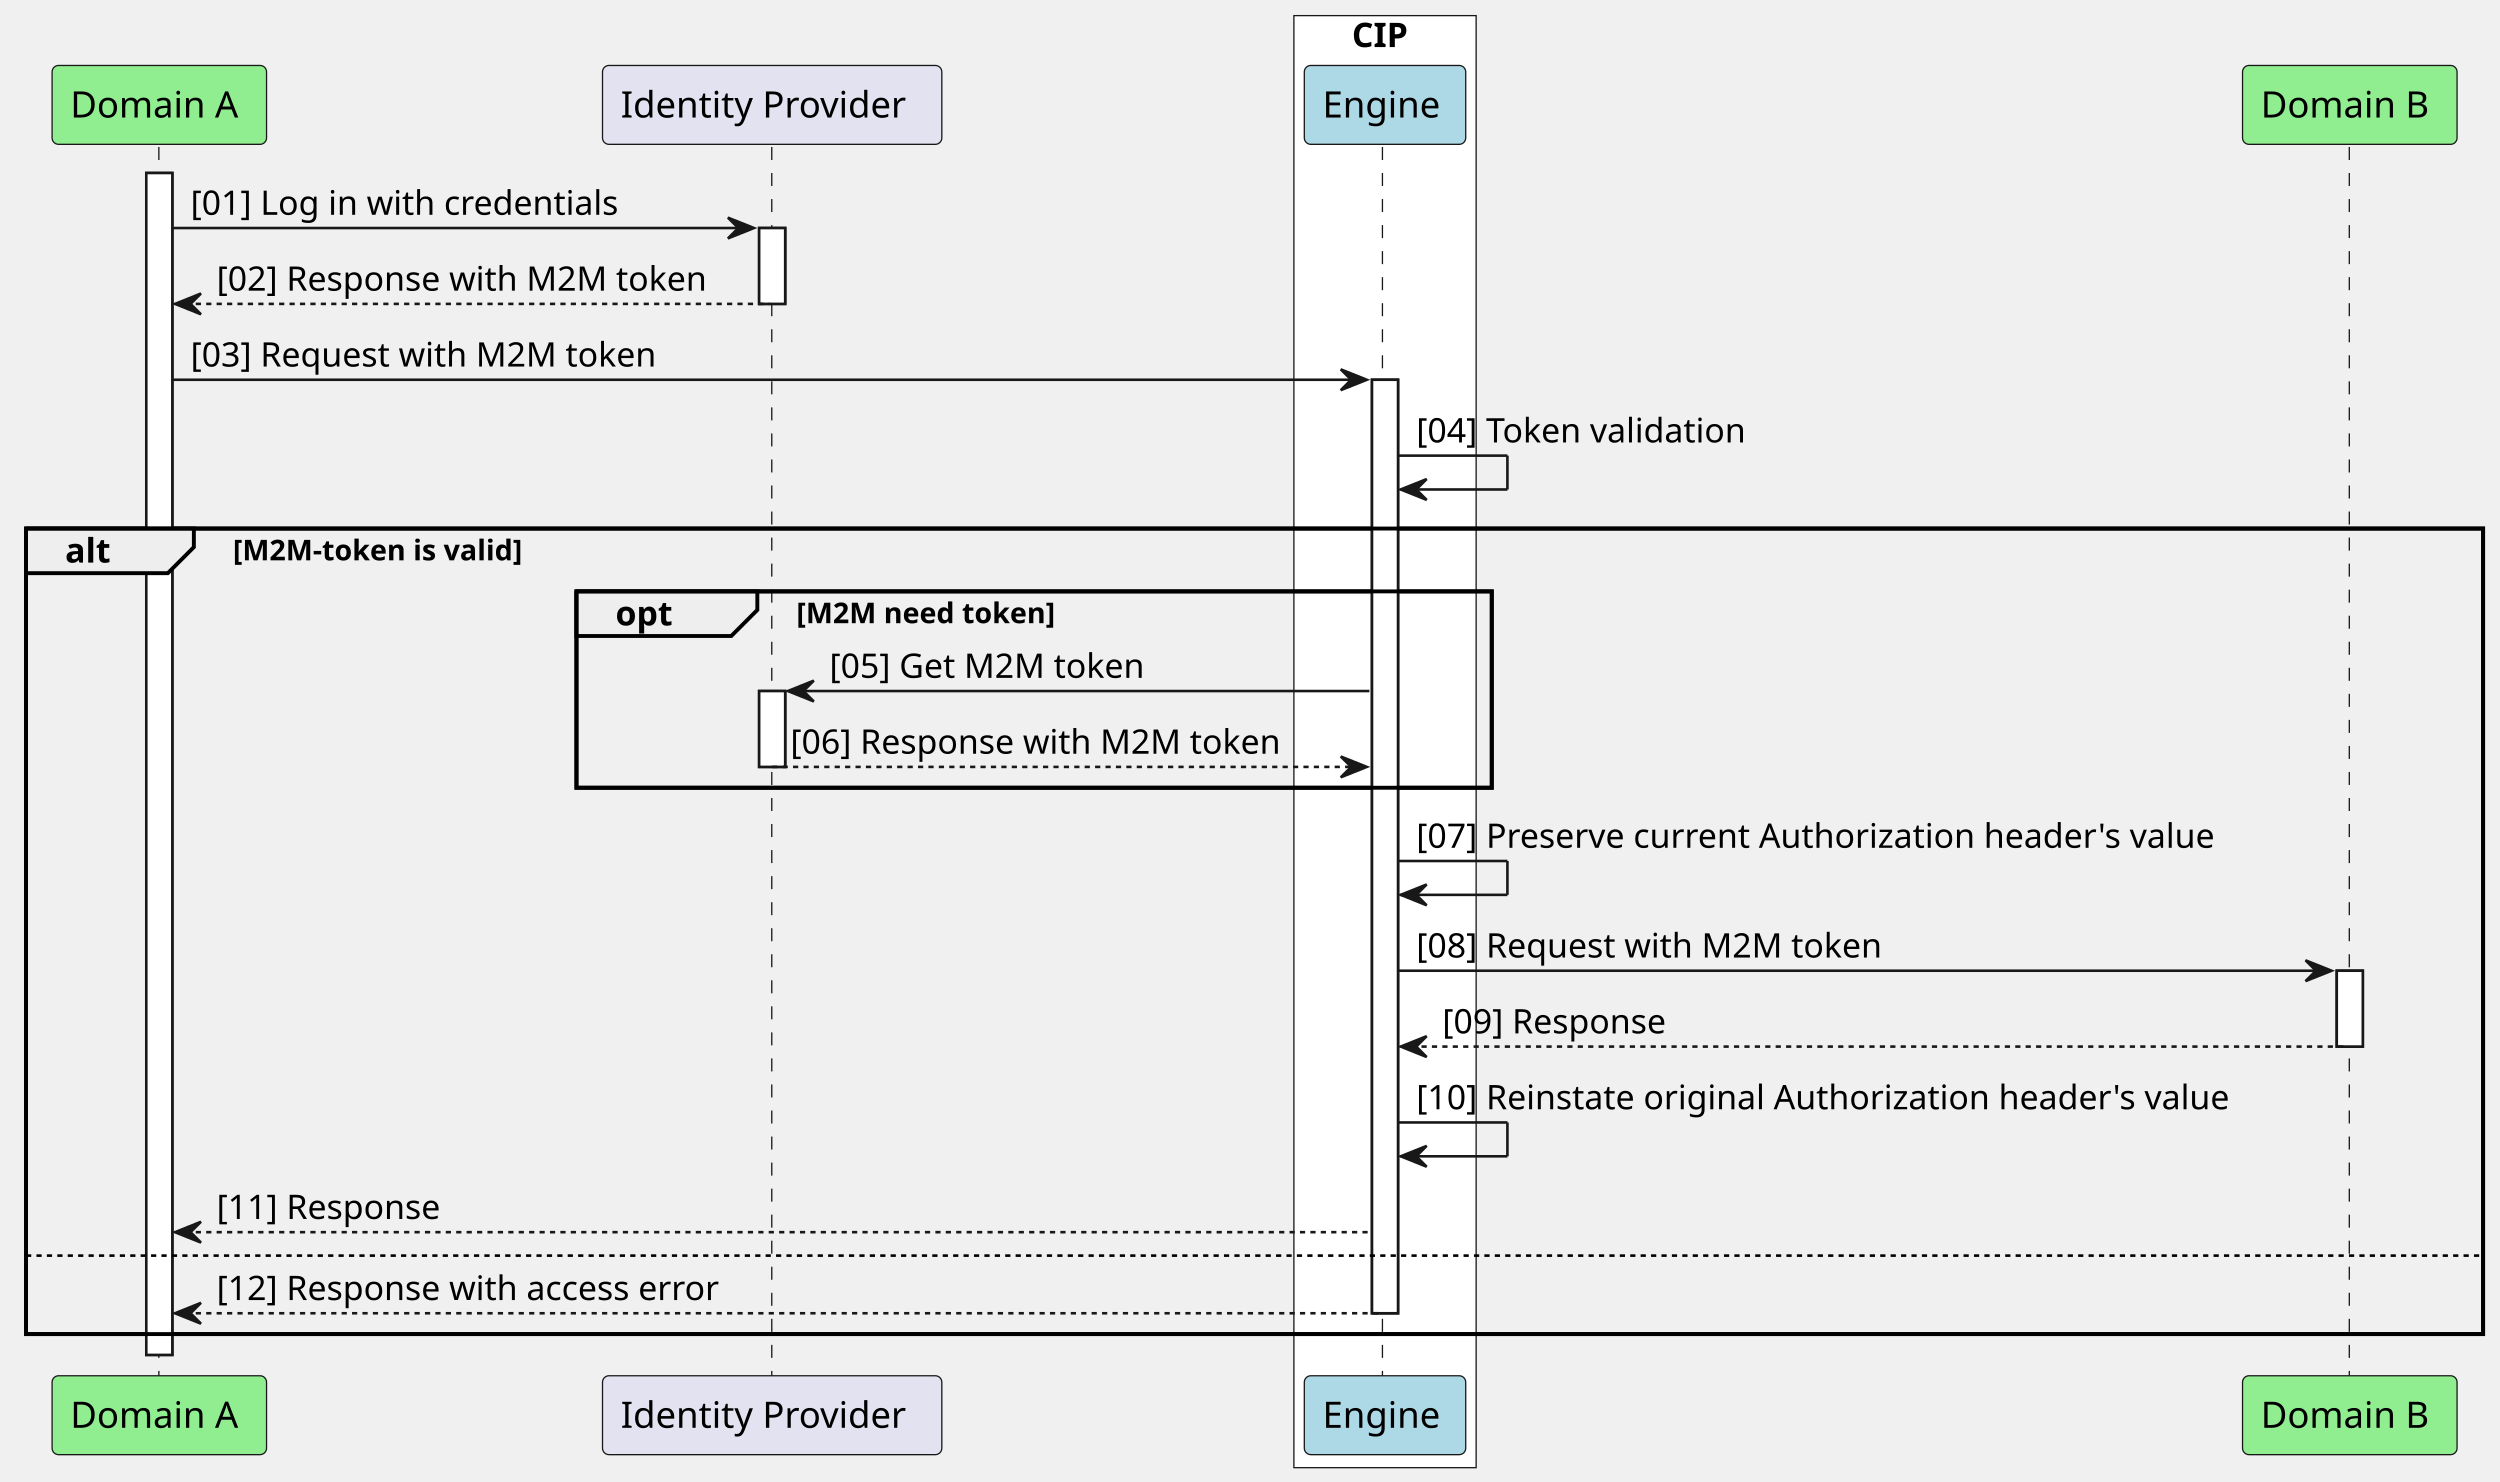
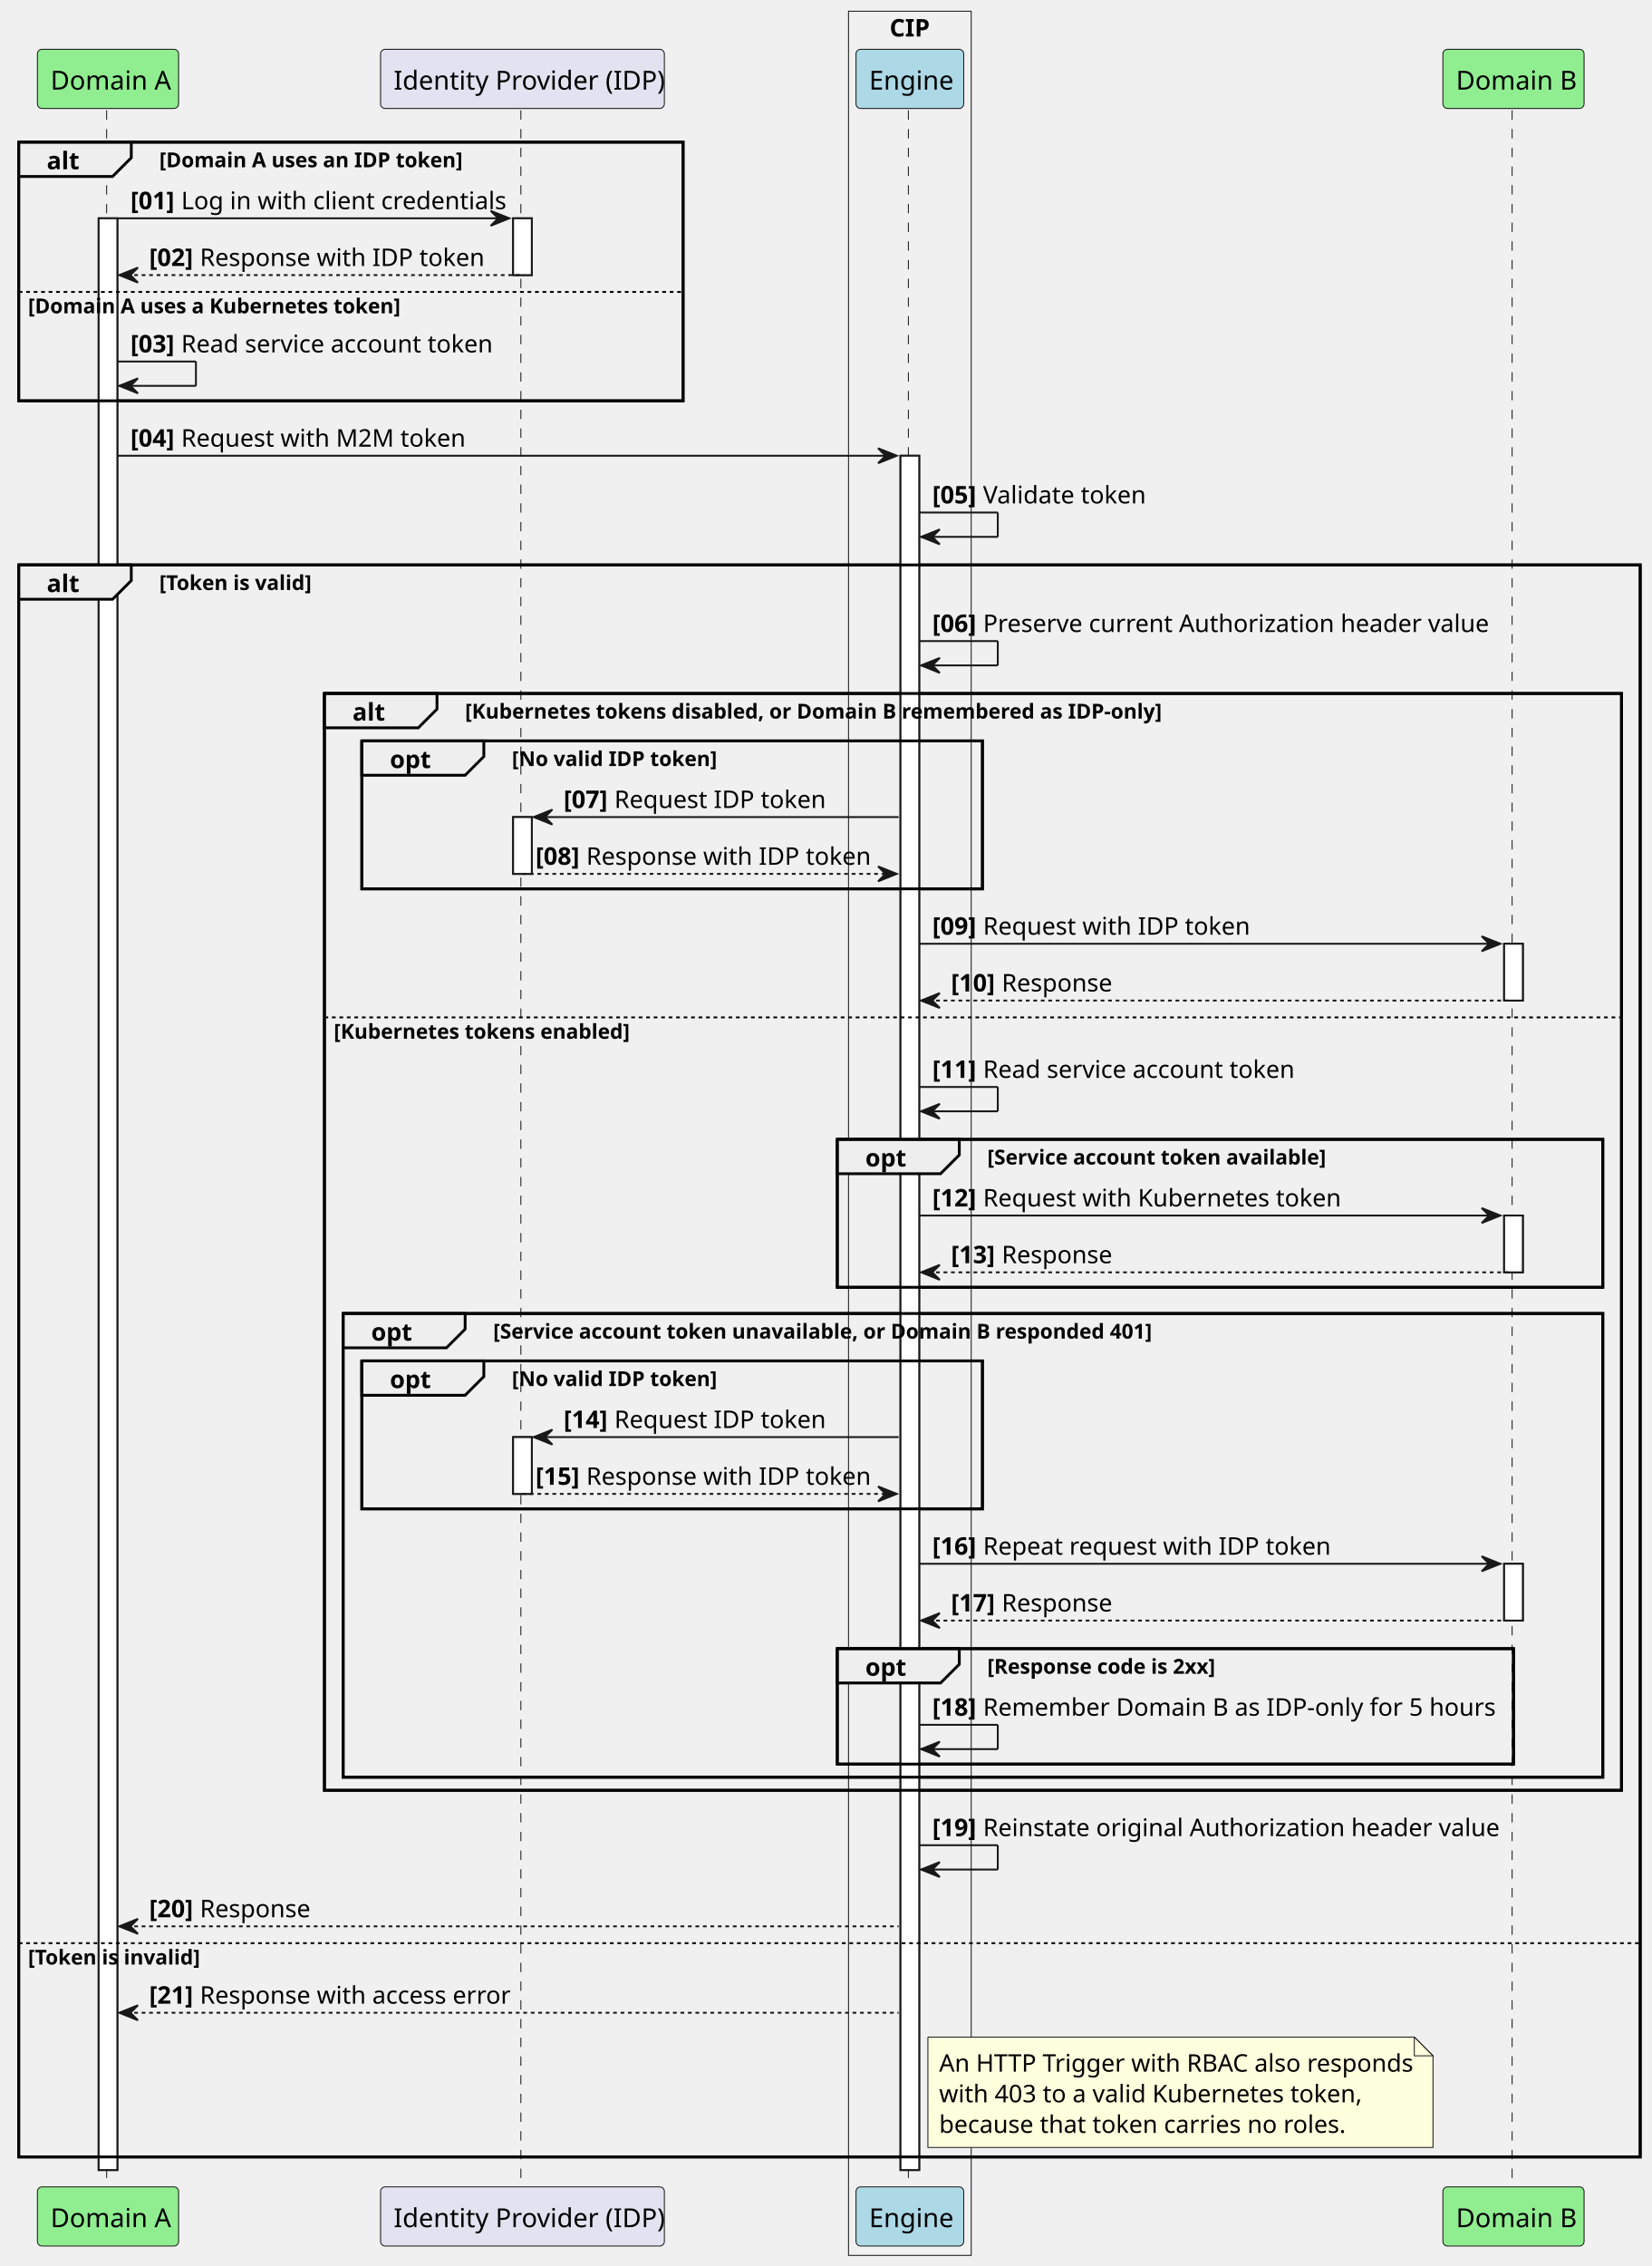
- <svg xmlns="http://www.w3.org/2000/svg" contentStyleType="text/css" data-diagram-type="SEQUENCE" height="569px" preserveAspectRatio="none" style="width:960px;height:569px;background:#FFFFFF;" version="1.1" viewBox="0 0 960 569" width="960px" zoomAndPan="magnify">
+ <svg xmlns="http://www.w3.org/2000/svg" contentStyleType="text/css" data-diagram-type="SEQUENCE" height="1211px" preserveAspectRatio="none" style="width:883px;height:1211px;background:#FFFFFF;" version="1.1" viewBox="0 0 883 1211" width="883px" zoomAndPan="magnify">
  <defs />
  <g>
-     <rect fill="#FFFFFF" height="557.586" style="stroke:#181818;stroke-width:0.5;" width="69.981" x="496.856" y="6" />
-     <text fill="#000000" font-family="sans-serif" font-size="13" font-weight="bold" lengthAdjust="spacing" textLength="25.416" x="519.138" y="18.067">CIP</text>
-     <g>
-       <rect fill="#FFFFFF" height="453.859" style="stroke:#181818;stroke-width:1;" width="10" x="56.176" y="66.43" />
-     </g>
-     <g>
-       <rect fill="#FFFFFF" height="29.133" style="stroke:#181818;stroke-width:1;" width="10" x="291.511" y="87.562" />
-     </g>
-     <g>
-       <rect fill="#FFFFFF" height="29.133" style="stroke:#181818;stroke-width:1;" width="10" x="291.511" y="265.359" />
-     </g>
-     <g>
-       <rect fill="#FFFFFF" height="358.461" style="stroke:#181818;stroke-width:1;" width="10" x="526.846" y="145.828" />
-     </g>
-     <g>
-       <rect fill="#FFFFFF" height="29.133" style="stroke:#181818;stroke-width:1;" width="10" x="897.323" y="372.758" />
-     </g>
-     <rect fill="none" height="309.328" style="stroke:#000000;stroke-width:1.5;" width="943.513" x="10" y="202.961" />
-     <rect fill="none" height="75.398" style="stroke:#000000;stroke-width:1.5;" width="351.476" x="221.361" y="227.094" />
-     <g class="participant-lifeline" data-entity-uid="part1" data-qualified-name="domain_a" id="part1-lifeline">
-       <g>
-         <rect fill="#000000" fill-opacity="0" height="472.859" width="8" x="57.176" y="56.43" />
-         <line style="stroke:#181818;stroke-width:0.5;stroke-dasharray:5,5;" x1="61" x2="61" y1="56.43" y2="529.289" />
-       </g>
-     </g>
-     <g class="participant-lifeline" data-entity-uid="part2" data-qualified-name="IDP" id="part2-lifeline">
-       <g>
-         <rect fill="#000000" fill-opacity="0" height="472.859" width="8" x="292.511" y="56.43" />
-         <line style="stroke:#181818;stroke-width:0.5;stroke-dasharray:5,5;" x1="296.361" x2="296.361" y1="56.43" y2="529.289" />
-       </g>
-     </g>
-     <g class="participant-lifeline" data-entity-uid="part3" data-qualified-name="CIP" id="part3-lifeline">
-       <g>
-         <rect fill="#000000" fill-opacity="0" height="472.859" width="8" x="527.846" y="56.43" />
-         <line style="stroke:#181818;stroke-width:0.5;stroke-dasharray:5,5;" x1="530.856" x2="530.856" y1="56.43" y2="529.289" />
-       </g>
-     </g>
-     <g class="participant-lifeline" data-entity-uid="part4" data-qualified-name="domain_b" id="part4-lifeline">
-       <g>
-         <rect fill="#000000" fill-opacity="0" height="472.859" width="8" x="898.323" y="56.43" />
-         <line style="stroke:#181818;stroke-width:0.5;stroke-dasharray:5,5;" x1="902.133" x2="902.133" y1="56.43" y2="529.289" />
-       </g>
-     </g>
-     <g class="participant participant-head" data-entity-uid="part1" data-qualified-name="domain_a" id="part1-head">
-       <rect fill="#90EE90" height="30.297" rx="2.5" ry="2.5" style="stroke:#181818;stroke-width:0.5;" width="82.353" x="20" y="25.133" />
-       <text fill="#000000" font-family="sans-serif" font-size="14" lengthAdjust="spacing" textLength="68.353" x="27" y="45.128">Domain A</text>
-     </g>
-     <g class="participant participant-tail" data-entity-uid="part1" data-qualified-name="domain_a" id="part1-tail">
-       <rect fill="#90EE90" height="30.297" rx="2.5" ry="2.5" style="stroke:#181818;stroke-width:0.5;" width="82.353" x="20" y="528.289" />
-       <text fill="#000000" font-family="sans-serif" font-size="14" lengthAdjust="spacing" textLength="68.353" x="27" y="548.284">Domain A</text>
-     </g>
-     <g class="participant participant-head" data-entity-uid="part2" data-qualified-name="IDP" id="part2-head">
-       <rect fill="#E2E2F0" height="30.297" rx="2.5" ry="2.5" style="stroke:#181818;stroke-width:0.5;" width="130.3" x="231.361" y="25.133" />
-       <text fill="#000000" font-family="sans-serif" font-size="14" lengthAdjust="spacing" textLength="116.3" x="238.361" y="45.128">Identity Provider</text>
-     </g>
-     <g class="participant participant-tail" data-entity-uid="part2" data-qualified-name="IDP" id="part2-tail">
-       <rect fill="#E2E2F0" height="30.297" rx="2.5" ry="2.5" style="stroke:#181818;stroke-width:0.5;" width="130.3" x="231.361" y="528.289" />
-       <text fill="#000000" font-family="sans-serif" font-size="14" lengthAdjust="spacing" textLength="116.3" x="238.361" y="548.284">Identity Provider</text>
-     </g>
-     <g class="participant participant-head" data-entity-uid="part3" data-qualified-name="CIP" id="part3-head">
-       <rect fill="#ADD8E6" height="30.297" rx="2.5" ry="2.5" style="stroke:#181818;stroke-width:0.5;" width="61.981" x="500.856" y="25.133" />
-       <text fill="#000000" font-family="sans-serif" font-size="14" lengthAdjust="spacing" textLength="47.981" x="507.856" y="45.128">Engine</text>
-     </g>
-     <g class="participant participant-tail" data-entity-uid="part3" data-qualified-name="CIP" id="part3-tail">
-       <rect fill="#ADD8E6" height="30.297" rx="2.5" ry="2.5" style="stroke:#181818;stroke-width:0.5;" width="61.981" x="500.856" y="528.289" />
-       <text fill="#000000" font-family="sans-serif" font-size="14" lengthAdjust="spacing" textLength="47.981" x="507.856" y="548.284">Engine</text>
-     </g>
-     <g class="participant participant-head" data-entity-uid="part4" data-qualified-name="domain_b" id="part4-head">
-       <rect fill="#90EE90" height="30.297" rx="2.5" ry="2.5" style="stroke:#181818;stroke-width:0.5;" width="82.38" x="861.133" y="25.133" />
-       <text fill="#000000" font-family="sans-serif" font-size="14" lengthAdjust="spacing" textLength="68.38" x="868.133" y="45.128">Domain B</text>
-     </g>
-     <g class="participant participant-tail" data-entity-uid="part4" data-qualified-name="domain_b" id="part4-tail">
-       <rect fill="#90EE90" height="30.297" rx="2.5" ry="2.5" style="stroke:#181818;stroke-width:0.5;" width="82.38" x="861.133" y="528.289" />
-       <text fill="#000000" font-family="sans-serif" font-size="14" lengthAdjust="spacing" textLength="68.38" x="868.133" y="548.284">Domain B</text>
-     </g>
-     <g>
-       <rect fill="#FFFFFF" height="453.859" style="stroke:#181818;stroke-width:1;" width="10" x="56.176" y="66.43" />
-     </g>
-     <g>
-       <rect fill="#FFFFFF" height="29.133" style="stroke:#181818;stroke-width:1;" width="10" x="291.511" y="87.562" />
-     </g>
-     <g>
-       <rect fill="#FFFFFF" height="29.133" style="stroke:#181818;stroke-width:1;" width="10" x="291.511" y="265.359" />
-     </g>
-     <g>
-       <rect fill="#FFFFFF" height="358.461" style="stroke:#181818;stroke-width:1;" width="10" x="526.846" y="145.828" />
-     </g>
-     <g>
-       <rect fill="#FFFFFF" height="29.133" style="stroke:#181818;stroke-width:1;" width="10" x="897.323" y="372.758" />
-     </g>
-     <g class="message" data-entity-1="part1" data-entity-2="part2" id="msg1">
-       <polygon fill="#181818" points="279.511,83.562,289.511,87.562,279.511,91.562,283.511,87.562" style="stroke:#181818;stroke-width:1;" />
-       <line style="stroke:#181818;stroke-width:1;" x1="66.176" x2="285.511" y1="87.562" y2="87.562" />
-       <text fill="#000000" font-family="sans-serif" font-size="13" lengthAdjust="spacing" textLength="178.134" x="73.176" y="82.497">[01] Log in with credentials</text>
-     </g>
-     <g class="message" data-entity-1="part2" data-entity-2="part1" id="msg2">
-       <polygon fill="#181818" points="77.176,112.695,67.176,116.695,77.176,120.695,73.176,116.695" style="stroke:#181818;stroke-width:1;" />
-       <line style="stroke:#181818;stroke-width:1;stroke-dasharray:2,2;" x1="71.176" x2="295.511" y1="116.695" y2="116.695" />
-       <text fill="#000000" font-family="sans-serif" font-size="13" lengthAdjust="spacing" textLength="201.335" x="83.176" y="111.629">[02] Response with M2M token</text>
-     </g>
-     <g class="message" data-entity-1="part1" data-entity-2="part3" id="msg3">
-       <polygon fill="#181818" points="514.846,141.828,524.846,145.828,514.846,149.828,518.846,145.828" style="stroke:#181818;stroke-width:1;" />
-       <line style="stroke:#181818;stroke-width:1;" x1="66.176" x2="520.846" y1="145.828" y2="145.828" />
-       <text fill="#000000" font-family="sans-serif" font-size="13" lengthAdjust="spacing" textLength="191.706" x="73.176" y="140.762">[03] Request with M2M token</text>
-     </g>
-     <g class="message" data-entity-1="part3" data-entity-2="part3" id="msg4">
-       <line style="stroke:#181818;stroke-width:1;" x1="536.846" x2="578.846" y1="174.961" y2="174.961" />
-       <line style="stroke:#181818;stroke-width:1;" x1="578.846" x2="578.846" y1="174.961" y2="187.961" />
-       <line style="stroke:#181818;stroke-width:1;" x1="537.846" x2="578.846" y1="187.961" y2="187.961" />
-       <polygon fill="#181818" points="547.846,183.961,537.846,187.961,547.846,191.961,543.846,187.961" style="stroke:#181818;stroke-width:1;" />
-       <text fill="#000000" font-family="sans-serif" font-size="13" lengthAdjust="spacing" textLength="138.614" x="543.846" y="169.895">[04] Token validation</text>
-     </g>
-     <path d="M10,202.961 L74.443,202.961 L74.443,210.094 L64.443,220.094 L10,220.094 L10,202.961" fill="#EEEEEE" style="stroke:#000000;stroke-width:1.5;" />
-     <rect fill="none" height="309.328" style="stroke:#000000;stroke-width:1.5;" width="943.513" x="10" y="202.961" />
-     <text fill="#000000" font-family="sans-serif" font-size="13" font-weight="bold" lengthAdjust="spacing" textLength="19.443" x="25" y="216.028">alt</text>
-     <text fill="#000000" font-family="sans-serif" font-size="11" font-weight="bold" lengthAdjust="spacing" textLength="127.574" x="89.443" y="215.171">[M2M-token is valid]</text>
-     <path d="M221.361,227.094 L290.812,227.094 L290.812,234.227 L280.812,244.227 L221.361,244.227 L221.361,227.094" fill="#EEEEEE" style="stroke:#000000;stroke-width:1.5;" />
-     <rect fill="none" height="75.398" style="stroke:#000000;stroke-width:1.5;" width="351.476" x="221.361" y="227.094" />
-     <text fill="#000000" font-family="sans-serif" font-size="13" font-weight="bold" lengthAdjust="spacing" textLength="24.451" x="236.361" y="240.161">opt</text>
-     <text fill="#000000" font-family="sans-serif" font-size="11" font-weight="bold" lengthAdjust="spacing" textLength="113.309" x="305.812" y="239.304">[M2M need token]</text>
-     <g class="message" data-entity-1="part3" data-entity-2="part2" id="msg5">
-       <polygon fill="#181818" points="312.511,261.359,302.511,265.359,312.511,269.359,308.511,265.359" style="stroke:#181818;stroke-width:1;" />
-       <line style="stroke:#181818;stroke-width:1;" x1="306.511" x2="525.846" y1="265.359" y2="265.359" />
-       <text fill="#000000" font-family="sans-serif" font-size="13" lengthAdjust="spacing" textLength="129.772" x="318.511" y="260.293">[05] Get M2M token</text>
-     </g>
-     <g class="message" data-entity-1="part2" data-entity-2="part3" id="msg6">
-       <polygon fill="#181818" points="514.846,290.492,524.846,294.492,514.846,298.492,518.846,294.492" style="stroke:#181818;stroke-width:1;" />
-       <line style="stroke:#181818;stroke-width:1;stroke-dasharray:2,2;" x1="296.511" x2="520.846" y1="294.492" y2="294.492" />
-       <text fill="#000000" font-family="sans-serif" font-size="13" lengthAdjust="spacing" textLength="201.335" x="303.511" y="289.426">[06] Response with M2M token</text>
-     </g>
-     <g class="message" data-entity-1="part3" data-entity-2="part3" id="msg7">
-       <line style="stroke:#181818;stroke-width:1;" x1="536.846" x2="578.846" y1="330.625" y2="330.625" />
-       <line style="stroke:#181818;stroke-width:1;" x1="578.846" x2="578.846" y1="330.625" y2="343.625" />
-       <line style="stroke:#181818;stroke-width:1;" x1="537.846" x2="578.846" y1="343.625" y2="343.625" />
-       <polygon fill="#181818" points="547.846,339.625,537.846,343.625,547.846,347.625,543.846,343.625" style="stroke:#181818;stroke-width:1;" />
-       <text fill="#000000" font-family="sans-serif" font-size="13" lengthAdjust="spacing" textLength="330.472" x="543.846" y="325.559">[07] Preserve current Authorization header's value</text>
-     </g>
-     <g class="message" data-entity-1="part3" data-entity-2="part4" id="msg8">
-       <polygon fill="#181818" points="885.323,368.758,895.323,372.758,885.323,376.758,889.323,372.758" style="stroke:#181818;stroke-width:1;" />
-       <line style="stroke:#181818;stroke-width:1;" x1="536.846" x2="891.323" y1="372.758" y2="372.758" />
-       <text fill="#000000" font-family="sans-serif" font-size="13" lengthAdjust="spacing" textLength="191.706" x="543.846" y="367.692">[08] Request with M2M token</text>
-     </g>
-     <g class="message" data-entity-1="part4" data-entity-2="part3" id="msg9">
-       <polygon fill="#181818" points="547.846,397.891,537.846,401.891,547.846,405.891,543.846,401.891" style="stroke:#181818;stroke-width:1;" />
-       <line style="stroke:#181818;stroke-width:1;stroke-dasharray:2,2;" x1="541.846" x2="901.323" y1="401.891" y2="401.891" />
-       <text fill="#000000" font-family="sans-serif" font-size="13" lengthAdjust="spacing" textLength="93.837" x="553.846" y="396.825">[09] Response</text>
-     </g>
-     <g class="message" data-entity-1="part3" data-entity-2="part3" id="msg10">
-       <line style="stroke:#181818;stroke-width:1;" x1="536.846" x2="578.846" y1="431.023" y2="431.023" />
-       <line style="stroke:#181818;stroke-width:1;" x1="578.846" x2="578.846" y1="431.023" y2="444.023" />
-       <line style="stroke:#181818;stroke-width:1;" x1="537.846" x2="578.846" y1="444.023" y2="444.023" />
-       <polygon fill="#181818" points="547.846,440.023,537.846,444.023,547.846,448.023,543.846,444.023" style="stroke:#181818;stroke-width:1;" />
-       <text fill="#000000" font-family="sans-serif" font-size="13" lengthAdjust="spacing" textLength="336.477" x="543.846" y="425.957">[10] Reinstate original Authorization header's value</text>
-     </g>
-     <g class="message" data-entity-1="part3" data-entity-2="part1" id="msg11">
-       <polygon fill="#181818" points="77.176,469.156,67.176,473.156,77.176,477.156,73.176,473.156" style="stroke:#181818;stroke-width:1;" />
-       <line style="stroke:#181818;stroke-width:1;stroke-dasharray:2,2;" x1="71.176" x2="525.846" y1="473.156" y2="473.156" />
-       <text fill="#000000" font-family="sans-serif" font-size="13" lengthAdjust="spacing" textLength="93.837" x="83.176" y="468.09">[11] Response</text>
-     </g>
-     <line style="stroke:#000000;stroke-width:1;stroke-dasharray:2,2;" x1="10" x2="953.513" y1="482.156" y2="482.156" />
-     <g class="message" data-entity-1="part3" data-entity-2="part1" id="msg12">
-       <polygon fill="#181818" points="77.176,500.289,67.176,504.289,77.176,508.289,73.176,504.289" style="stroke:#181818;stroke-width:1;" />
-       <line style="stroke:#181818;stroke-width:1;stroke-dasharray:2,2;" x1="71.176" x2="530.846" y1="504.289" y2="504.289" />
-       <text fill="#000000" font-family="sans-serif" font-size="13" lengthAdjust="spacing" textLength="209.606" x="83.176" y="499.223">[12] Response with access error</text>
-     </g>
+     <rect fill="none" height="1199.328" style="stroke:#181818;stroke-width:0.5;" width="65.593" x="453.563" y="6" />
+     <text fill="#000000" font-family="sans-serif" font-size="13" font-weight="bold" lengthAdjust="spacing" textLength="21.671" x="475.524" y="19.495">CIP</text>
+     <g>
+       <rect fill="#FFFFFF" height="1043.055" style="stroke:#181818;stroke-width:1;" width="10" x="52.734" y="116.664" />
+     </g>
+     <g>
+       <rect fill="#FFFFFF" height="30.352" style="stroke:#181818;stroke-width:1;" width="10" x="274.277" y="116.664" />
+     </g>
+     <g>
+       <rect fill="#FFFFFF" height="30.352" style="stroke:#181818;stroke-width:1;" width="10" x="274.277" y="436.664" />
+     </g>
+     <g>
+       <rect fill="#FFFFFF" height="30.352" style="stroke:#181818;stroke-width:1;" width="10" x="274.277" y="768.016" />
+     </g>
+     <g>
+       <rect fill="#FFFFFF" height="916.164" style="stroke:#181818;stroke-width:1;" width="10" x="481.359" y="243.555" />
+     </g>
+     <g>
+       <rect fill="#FFFFFF" height="30.352" style="stroke:#181818;stroke-width:1;" width="10" x="804.02" y="504.367" />
+     </g>
+     <g>
+       <rect fill="#FFFFFF" height="30.352" style="stroke:#181818;stroke-width:1;" width="10" x="804.02" y="649.609" />
+     </g>
+     <g>
+       <rect fill="#FFFFFF" height="30.352" style="stroke:#181818;stroke-width:1;" width="10" x="804.02" y="835.719" />
+     </g>
+     <rect fill="none" height="138.242" style="stroke:#000000;stroke-width:1.5;" width="355.132" x="10" y="75.961" />
+     <rect fill="none" height="850.812" style="stroke:#000000;stroke-width:1.5;" width="866.754" x="10" y="301.906" />
+     <rect fill="none" height="586.164" style="stroke:#000000;stroke-width:1.5;" width="693.332" x="173.422" y="370.609" />
+     <rect fill="none" height="79.055" style="stroke:#000000;stroke-width:1.5;" width="331.734" x="193.422" y="395.961" />
+     <rect fill="none" height="79.055" style="stroke:#000000;stroke-width:1.5;" width="409.191" x="447.563" y="608.906" />
+     <rect fill="none" height="247.812" style="stroke:#000000;stroke-width:1.5;" width="673.332" x="183.422" y="701.961" />
+     <rect fill="none" height="79.055" style="stroke:#000000;stroke-width:1.5;" width="331.734" x="193.422" y="727.312" />
+     <rect fill="none" height="61.703" style="stroke:#000000;stroke-width:1.5;" width="361.457" x="447.563" y="881.07" />
+     <g>
+       <rect fill="#000000" fill-opacity="0" height="1110.758" width="8" x="53.734" y="58.961" />
+       <line style="stroke:#181818;stroke-width:0.5;stroke-dasharray:5,5;" x1="57" x2="57" y1="58.961" y2="1169.719" />
+     </g>
+     <g>
+       <rect fill="#000000" fill-opacity="0" height="1110.758" width="8" x="275.277" y="58.961" />
+       <line style="stroke:#181818;stroke-width:0.5;stroke-dasharray:5,5;" x1="278.422" x2="278.422" y1="58.961" y2="1169.719" />
+     </g>
+     <g>
+       <rect fill="#000000" fill-opacity="0" height="1110.758" width="8" x="482.359" y="58.961" />
+       <line style="stroke:#181818;stroke-width:0.5;stroke-dasharray:5,5;" x1="485.563" x2="485.563" y1="58.961" y2="1169.719" />
+     </g>
+     <g>
+       <rect fill="#000000" fill-opacity="0" height="1110.758" width="8" x="805.02" y="58.961" />
+       <line style="stroke:#181818;stroke-width:0.5;stroke-dasharray:5,5;" x1="808.286" x2="808.286" y1="58.961" y2="1169.719" />
+     </g>
+     <g class="participant participant-head">
+       <rect fill="#90EE90" height="31.609" rx="2.5" ry="2.5" style="stroke:#181818;stroke-width:0.5;" width="75.469" x="20" y="26.352" />
+       <text fill="#000000" font-family="sans-serif" font-size="14" lengthAdjust="spacing" textLength="61.469" x="27" y="47.885">Domain A</text>
+     </g>
+     <g class="participant participant-tail">
+       <rect fill="#90EE90" height="31.609" rx="2.5" ry="2.5" style="stroke:#181818;stroke-width:0.5;" width="75.469" x="20" y="1168.719" />
+       <text fill="#000000" font-family="sans-serif" font-size="14" lengthAdjust="spacing" textLength="61.469" x="27" y="1190.252">Domain A</text>
+     </g>
+     <g class="participant participant-head">
+       <rect fill="#E2E2F0" height="31.609" rx="2.5" ry="2.5" style="stroke:#181818;stroke-width:0.5;" width="151.71" x="203.422" y="26.352" />
+       <text fill="#000000" font-family="sans-serif" font-size="14" lengthAdjust="spacing" textLength="137.71" x="210.422" y="47.885">Identity Provider (IDP)</text>
+     </g>
+     <g class="participant participant-tail">
+       <rect fill="#E2E2F0" height="31.609" rx="2.5" ry="2.5" style="stroke:#181818;stroke-width:0.5;" width="151.71" x="203.422" y="1168.719" />
+       <text fill="#000000" font-family="sans-serif" font-size="14" lengthAdjust="spacing" textLength="137.71" x="210.422" y="1190.252">Identity Provider (IDP)</text>
+     </g>
+     <g class="participant participant-head">
+       <rect fill="#ADD8E6" height="31.609" rx="2.5" ry="2.5" style="stroke:#181818;stroke-width:0.5;" width="57.593" x="457.563" y="26.352" />
+       <text fill="#000000" font-family="sans-serif" font-size="14" lengthAdjust="spacing" textLength="43.593" x="464.563" y="47.885">Engine</text>
+     </g>
+     <g class="participant participant-tail">
+       <rect fill="#ADD8E6" height="31.609" rx="2.5" ry="2.5" style="stroke:#181818;stroke-width:0.5;" width="57.593" x="457.563" y="1168.719" />
+       <text fill="#000000" font-family="sans-serif" font-size="14" lengthAdjust="spacing" textLength="43.593" x="464.563" y="1190.252">Engine</text>
+     </g>
+     <g class="participant participant-head">
+       <rect fill="#90EE90" height="31.609" rx="2.5" ry="2.5" style="stroke:#181818;stroke-width:0.5;" width="75.469" x="771.286" y="26.352" />
+       <text fill="#000000" font-family="sans-serif" font-size="14" lengthAdjust="spacing" textLength="61.469" x="778.286" y="47.885">Domain B</text>
+     </g>
+     <g class="participant participant-tail">
+       <rect fill="#90EE90" height="31.609" rx="2.5" ry="2.5" style="stroke:#181818;stroke-width:0.5;" width="75.469" x="771.286" y="1168.719" />
+       <text fill="#000000" font-family="sans-serif" font-size="14" lengthAdjust="spacing" textLength="61.469" x="778.286" y="1190.252">Domain B</text>
+     </g>
+     <g>
+       <rect fill="#FFFFFF" height="1043.055" style="stroke:#181818;stroke-width:1;" width="10" x="52.734" y="116.664" />
+     </g>
+     <g>
+       <rect fill="#FFFFFF" height="30.352" style="stroke:#181818;stroke-width:1;" width="10" x="274.277" y="116.664" />
+     </g>
+     <g>
+       <rect fill="#FFFFFF" height="30.352" style="stroke:#181818;stroke-width:1;" width="10" x="274.277" y="436.664" />
+     </g>
+     <g>
+       <rect fill="#FFFFFF" height="30.352" style="stroke:#181818;stroke-width:1;" width="10" x="274.277" y="768.016" />
+     </g>
+     <g>
+       <rect fill="#FFFFFF" height="916.164" style="stroke:#181818;stroke-width:1;" width="10" x="481.359" y="243.555" />
+     </g>
+     <g>
+       <rect fill="#FFFFFF" height="30.352" style="stroke:#181818;stroke-width:1;" width="10" x="804.02" y="504.367" />
+     </g>
+     <g>
+       <rect fill="#FFFFFF" height="30.352" style="stroke:#181818;stroke-width:1;" width="10" x="804.02" y="649.609" />
+     </g>
+     <g>
+       <rect fill="#FFFFFF" height="30.352" style="stroke:#181818;stroke-width:1;" width="10" x="804.02" y="835.719" />
+     </g>
+     <path d="M10,75.961 L70.171,75.961 L70.171,84.312 L60.171,94.312 L10,94.312 L10,75.961" fill="#EEEEEE" style="stroke:#000000;stroke-width:1.5;" />
+     <rect fill="none" height="138.242" style="stroke:#000000;stroke-width:1.5;" width="355.132" x="10" y="75.961" />
+     <text fill="#000000" font-family="sans-serif" font-size="13" font-weight="bold" lengthAdjust="spacing" textLength="15.171" x="25" y="90.456">alt</text>
+     <text fill="#000000" font-family="sans-serif" font-size="11" font-weight="bold" lengthAdjust="spacing" textLength="156.471" x="85.171" y="89.38">[Domain A uses an IDP token]</text>
+     <g class="message">
+       <polygon fill="#181818" points="262.277,112.664,272.277,116.664,262.277,120.664,266.277,116.664" style="stroke:#181818;stroke-width:1;" />
+       <line style="stroke:#181818;stroke-width:1;" x1="62.734" x2="268.277" y1="116.664" y2="116.664" />
+       <text fill="#000000" font-family="sans-serif" font-size="13" font-weight="bold" lengthAdjust="spacing" textLength="23.118" x="69.734" y="111.808">[01]</text>
+       <text fill="#000000" font-family="sans-serif" font-size="13" lengthAdjust="spacing" textLength="162.589" x="96.853" y="111.808">Log in with client credentials</text>
+     </g>
+     <g class="message">
+       <polygon fill="#181818" points="73.734,143.016,63.734,147.016,73.734,151.016,69.734,147.016" style="stroke:#181818;stroke-width:1;" />
+       <line style="stroke:#181818;stroke-width:1;stroke-dasharray:2,2;" x1="67.734" x2="278.277" y1="147.016" y2="147.016" />
+       <text fill="#000000" font-family="sans-serif" font-size="13" font-weight="bold" lengthAdjust="spacing" textLength="23.118" x="79.734" y="142.159">[02]</text>
+       <text fill="#000000" font-family="sans-serif" font-size="13" lengthAdjust="spacing" textLength="145.964" x="106.853" y="142.159">Response with IDP token</text>
+     </g>
+     <line style="stroke:#000000;stroke-width:1;stroke-dasharray:2,2;" x1="10" x2="365.132" y1="156.016" y2="156.016" />
+     <text fill="#000000" font-family="sans-serif" font-size="11" font-weight="bold" lengthAdjust="spacing" textLength="191.931" x="15" y="167.435">[Domain A uses a Kubernetes token]</text>
+     <g class="message">
+       <line style="stroke:#181818;stroke-width:1;" x1="62.734" x2="104.734" y1="193.203" y2="193.203" />
+       <line style="stroke:#181818;stroke-width:1;" x1="104.734" x2="104.734" y1="193.203" y2="206.203" />
+       <line style="stroke:#181818;stroke-width:1;" x1="63.734" x2="104.734" y1="206.203" y2="206.203" />
+       <polygon fill="#181818" points="73.734,202.203,63.734,206.203,73.734,210.203,69.734,206.203" style="stroke:#181818;stroke-width:1;" />
+       <text fill="#000000" font-family="sans-serif" font-size="13" font-weight="bold" lengthAdjust="spacing" textLength="23.118" x="69.734" y="188.347">[03]</text>
+       <text fill="#000000" font-family="sans-serif" font-size="13" lengthAdjust="spacing" textLength="160.424" x="96.853" y="188.347">Read service account token</text>
+     </g>
+     <g class="message">
+       <polygon fill="#181818" points="469.359,239.555,479.359,243.555,469.359,247.555,473.359,243.555" style="stroke:#181818;stroke-width:1;" />
+       <line style="stroke:#181818;stroke-width:1;" x1="62.734" x2="475.359" y1="243.555" y2="243.555" />
+       <text fill="#000000" font-family="sans-serif" font-size="13" font-weight="bold" lengthAdjust="spacing" textLength="23.118" x="69.734" y="238.698">[04]</text>
+       <text fill="#000000" font-family="sans-serif" font-size="13" lengthAdjust="spacing" textLength="143.064" x="96.853" y="238.698">Request with M2M token</text>
+     </g>
+     <g class="message">
+       <line style="stroke:#181818;stroke-width:1;" x1="491.359" x2="533.359" y1="273.906" y2="273.906" />
+       <line style="stroke:#181818;stroke-width:1;" x1="533.359" x2="533.359" y1="273.906" y2="286.906" />
+       <line style="stroke:#181818;stroke-width:1;" x1="492.359" x2="533.359" y1="286.906" y2="286.906" />
+       <polygon fill="#181818" points="502.359,282.906,492.359,286.906,502.359,290.906,498.359,286.906" style="stroke:#181818;stroke-width:1;" />
+       <text fill="#000000" font-family="sans-serif" font-size="13" font-weight="bold" lengthAdjust="spacing" textLength="23.118" x="498.359" y="269.05">[05]</text>
+       <text fill="#000000" font-family="sans-serif" font-size="13" lengthAdjust="spacing" textLength="82.393" x="525.477" y="269.05">Validate token</text>
+     </g>
+     <path d="M10,301.906 L70.171,301.906 L70.171,310.258 L60.171,320.258 L10,320.258 L10,301.906" fill="#EEEEEE" style="stroke:#000000;stroke-width:1.5;" />
+     <rect fill="none" height="850.812" style="stroke:#000000;stroke-width:1.5;" width="866.754" x="10" y="301.906" />
+     <text fill="#000000" font-family="sans-serif" font-size="13" font-weight="bold" lengthAdjust="spacing" textLength="15.171" x="25" y="316.401">alt</text>
+     <text fill="#000000" font-family="sans-serif" font-size="11" font-weight="bold" lengthAdjust="spacing" textLength="80.072" x="85.171" y="315.325">[Token is valid]</text>
+     <g class="message">
+       <line style="stroke:#181818;stroke-width:1;" x1="491.359" x2="533.359" y1="342.609" y2="342.609" />
+       <line style="stroke:#181818;stroke-width:1;" x1="533.359" x2="533.359" y1="342.609" y2="355.609" />
+       <line style="stroke:#181818;stroke-width:1;" x1="492.359" x2="533.359" y1="355.609" y2="355.609" />
+       <polygon fill="#181818" points="502.359,351.609,492.359,355.609,502.359,359.609,498.359,355.609" style="stroke:#181818;stroke-width:1;" />
+       <text fill="#000000" font-family="sans-serif" font-size="13" font-weight="bold" lengthAdjust="spacing" textLength="23.118" x="498.359" y="337.753">[06]</text>
+       <text fill="#000000" font-family="sans-serif" font-size="13" lengthAdjust="spacing" textLength="254.363" x="525.477" y="337.753">Preserve current Authorization header value</text>
+     </g>
+     <path d="M173.422,370.609 L233.593,370.609 L233.593,378.961 L223.593,388.961 L173.422,388.961 L173.422,370.609" fill="#EEEEEE" style="stroke:#000000;stroke-width:1.5;" />
+     <rect fill="none" height="586.164" style="stroke:#000000;stroke-width:1.5;" width="693.332" x="173.422" y="370.609" />
+     <text fill="#000000" font-family="sans-serif" font-size="13" font-weight="bold" lengthAdjust="spacing" textLength="15.171" x="188.422" y="385.104">alt</text>
+     <text fill="#000000" font-family="sans-serif" font-size="11" font-weight="bold" lengthAdjust="spacing" textLength="357.586" x="248.593" y="384.028">[Kubernetes tokens disabled, or Domain B remembered as IDP-only]</text>
+     <path d="M193.422,395.961 L258.633,395.961 L258.633,404.312 L248.633,414.312 L193.422,414.312 L193.422,395.961" fill="#EEEEEE" style="stroke:#000000;stroke-width:1.5;" />
+     <rect fill="none" height="79.055" style="stroke:#000000;stroke-width:1.5;" width="331.734" x="193.422" y="395.961" />
+     <text fill="#000000" font-family="sans-serif" font-size="13" font-weight="bold" lengthAdjust="spacing" textLength="20.211" x="208.422" y="410.456">opt</text>
+     <text fill="#000000" font-family="sans-serif" font-size="11" font-weight="bold" lengthAdjust="spacing" textLength="103.898" x="273.633" y="409.38">[No valid IDP token]</text>
+     <g class="message">
+       <polygon fill="#181818" points="295.277,432.664,285.277,436.664,295.277,440.664,291.277,436.664" style="stroke:#181818;stroke-width:1;" />
+       <line style="stroke:#181818;stroke-width:1;" x1="289.277" x2="480.359" y1="436.664" y2="436.664" />
+       <text fill="#000000" font-family="sans-serif" font-size="13" font-weight="bold" lengthAdjust="spacing" textLength="23.118" x="301.277" y="431.808">[07]</text>
+       <text fill="#000000" font-family="sans-serif" font-size="13" lengthAdjust="spacing" textLength="109.116" x="328.395" y="431.808">Request IDP token</text>
+     </g>
+     <g class="message">
+       <polygon fill="#181818" points="469.359,463.016,479.359,467.016,469.359,471.016,473.359,467.016" style="stroke:#181818;stroke-width:1;" />
+       <line style="stroke:#181818;stroke-width:1;stroke-dasharray:2,2;" x1="279.277" x2="475.359" y1="467.016" y2="467.016" />
+       <text fill="#000000" font-family="sans-serif" font-size="13" font-weight="bold" lengthAdjust="spacing" textLength="23.118" x="286.277" y="462.159">[08]</text>
+       <text fill="#000000" font-family="sans-serif" font-size="13" lengthAdjust="spacing" textLength="145.964" x="313.395" y="462.159">Response with IDP token</text>
+     </g>
+     <g class="message">
+       <polygon fill="#181818" points="792.02,500.367,802.02,504.367,792.02,508.367,796.02,504.367" style="stroke:#181818;stroke-width:1;" />
+       <line style="stroke:#181818;stroke-width:1;" x1="491.359" x2="798.02" y1="504.367" y2="504.367" />
+       <text fill="#000000" font-family="sans-serif" font-size="13" font-weight="bold" lengthAdjust="spacing" textLength="23.118" x="498.359" y="499.511">[09]</text>
+       <text fill="#000000" font-family="sans-serif" font-size="13" lengthAdjust="spacing" textLength="135.846" x="525.477" y="499.511">Request with IDP token</text>
+     </g>
+     <g class="message">
+       <polygon fill="#181818" points="502.359,530.719,492.359,534.719,502.359,538.719,498.359,534.719" style="stroke:#181818;stroke-width:1;" />
+       <line style="stroke:#181818;stroke-width:1;stroke-dasharray:2,2;" x1="496.359" x2="808.02" y1="534.719" y2="534.719" />
+       <text fill="#000000" font-family="sans-serif" font-size="13" font-weight="bold" lengthAdjust="spacing" textLength="23.118" x="508.359" y="529.862">[10]</text>
+       <text fill="#000000" font-family="sans-serif" font-size="13" lengthAdjust="spacing" textLength="58.538" x="535.477" y="529.862">Response</text>
+     </g>
+     <line style="stroke:#000000;stroke-width:1;stroke-dasharray:2,2;" x1="173.422" x2="866.754" y1="543.719" y2="543.719" />
+     <text fill="#000000" font-family="sans-serif" font-size="11" font-weight="bold" lengthAdjust="spacing" textLength="150.976" x="178.422" y="555.138">[Kubernetes tokens enabled]</text>
+     <g class="message">
+       <line style="stroke:#181818;stroke-width:1;" x1="491.359" x2="533.359" y1="580.906" y2="580.906" />
+       <line style="stroke:#181818;stroke-width:1;" x1="533.359" x2="533.359" y1="580.906" y2="593.906" />
+       <line style="stroke:#181818;stroke-width:1;" x1="492.359" x2="533.359" y1="593.906" y2="593.906" />
+       <polygon fill="#181818" points="502.359,589.906,492.359,593.906,502.359,597.906,498.359,593.906" style="stroke:#181818;stroke-width:1;" />
+       <text fill="#000000" font-family="sans-serif" font-size="13" font-weight="bold" lengthAdjust="spacing" textLength="23.118" x="498.359" y="576.05">[11]</text>
+       <text fill="#000000" font-family="sans-serif" font-size="13" lengthAdjust="spacing" textLength="160.424" x="525.477" y="576.05">Read service account token</text>
+     </g>
+     <path d="M447.563,608.906 L512.774,608.906 L512.774,617.258 L502.774,627.258 L447.563,627.258 L447.563,608.906" fill="#EEEEEE" style="stroke:#000000;stroke-width:1.5;" />
+     <rect fill="none" height="79.055" style="stroke:#000000;stroke-width:1.5;" width="409.191" x="447.563" y="608.906" />
+     <text fill="#000000" font-family="sans-serif" font-size="13" font-weight="bold" lengthAdjust="spacing" textLength="20.211" x="462.563" y="623.401">opt</text>
+     <text fill="#000000" font-family="sans-serif" font-size="11" font-weight="bold" lengthAdjust="spacing" textLength="173.626" x="527.774" y="622.325">[Service account token available]</text>
+     <g class="message">
+       <polygon fill="#181818" points="792.02,645.609,802.02,649.609,792.02,653.609,796.02,649.609" style="stroke:#181818;stroke-width:1;" />
+       <line style="stroke:#181818;stroke-width:1;" x1="491.359" x2="798.02" y1="649.609" y2="649.609" />
+       <text fill="#000000" font-family="sans-serif" font-size="13" font-weight="bold" lengthAdjust="spacing" textLength="23.118" x="498.359" y="644.753">[12]</text>
+       <text fill="#000000" font-family="sans-serif" font-size="13" lengthAdjust="spacing" textLength="180.667" x="525.477" y="644.753">Request with Kubernetes token</text>
+     </g>
+     <g class="message">
+       <polygon fill="#181818" points="502.359,675.961,492.359,679.961,502.359,683.961,498.359,679.961" style="stroke:#181818;stroke-width:1;" />
+       <line style="stroke:#181818;stroke-width:1;stroke-dasharray:2,2;" x1="496.359" x2="808.02" y1="679.961" y2="679.961" />
+       <text fill="#000000" font-family="sans-serif" font-size="13" font-weight="bold" lengthAdjust="spacing" textLength="23.118" x="508.359" y="675.105">[13]</text>
+       <text fill="#000000" font-family="sans-serif" font-size="13" lengthAdjust="spacing" textLength="58.538" x="535.477" y="675.105">Response</text>
+     </g>
+     <path d="M183.422,701.961 L248.633,701.961 L248.633,710.312 L238.633,720.312 L183.422,720.312 L183.422,701.961" fill="#EEEEEE" style="stroke:#000000;stroke-width:1.5;" />
+     <rect fill="none" height="247.812" style="stroke:#000000;stroke-width:1.5;" width="673.332" x="183.422" y="701.961" />
+     <text fill="#000000" font-family="sans-serif" font-size="13" font-weight="bold" lengthAdjust="spacing" textLength="20.211" x="198.422" y="716.456">opt</text>
+     <text fill="#000000" font-family="sans-serif" font-size="11" font-weight="bold" lengthAdjust="spacing" textLength="339.265" x="263.633" y="715.38">[Service account token unavailable, or Domain B responded 401]</text>
+     <path d="M193.422,727.312 L258.633,727.312 L258.633,735.664 L248.633,745.664 L193.422,745.664 L193.422,727.312" fill="#EEEEEE" style="stroke:#000000;stroke-width:1.5;" />
+     <rect fill="none" height="79.055" style="stroke:#000000;stroke-width:1.5;" width="331.734" x="193.422" y="727.312" />
+     <text fill="#000000" font-family="sans-serif" font-size="13" font-weight="bold" lengthAdjust="spacing" textLength="20.211" x="208.422" y="741.808">opt</text>
+     <text fill="#000000" font-family="sans-serif" font-size="11" font-weight="bold" lengthAdjust="spacing" textLength="103.898" x="273.633" y="740.731">[No valid IDP token]</text>
+     <g class="message">
+       <polygon fill="#181818" points="295.277,764.016,285.277,768.016,295.277,772.016,291.277,768.016" style="stroke:#181818;stroke-width:1;" />
+       <line style="stroke:#181818;stroke-width:1;" x1="289.277" x2="480.359" y1="768.016" y2="768.016" />
+       <text fill="#000000" font-family="sans-serif" font-size="13" font-weight="bold" lengthAdjust="spacing" textLength="23.118" x="301.277" y="763.159">[14]</text>
+       <text fill="#000000" font-family="sans-serif" font-size="13" lengthAdjust="spacing" textLength="109.116" x="328.395" y="763.159">Request IDP token</text>
+     </g>
+     <g class="message">
+       <polygon fill="#181818" points="469.359,794.367,479.359,798.367,469.359,802.367,473.359,798.367" style="stroke:#181818;stroke-width:1;" />
+       <line style="stroke:#181818;stroke-width:1;stroke-dasharray:2,2;" x1="279.277" x2="475.359" y1="798.367" y2="798.367" />
+       <text fill="#000000" font-family="sans-serif" font-size="13" font-weight="bold" lengthAdjust="spacing" textLength="23.118" x="286.277" y="793.511">[15]</text>
+       <text fill="#000000" font-family="sans-serif" font-size="13" lengthAdjust="spacing" textLength="145.964" x="313.395" y="793.511">Response with IDP token</text>
+     </g>
+     <g class="message">
+       <polygon fill="#181818" points="792.02,831.719,802.02,835.719,792.02,839.719,796.02,835.719" style="stroke:#181818;stroke-width:1;" />
+       <line style="stroke:#181818;stroke-width:1;" x1="491.359" x2="798.02" y1="835.719" y2="835.719" />
+       <text fill="#000000" font-family="sans-serif" font-size="13" font-weight="bold" lengthAdjust="spacing" textLength="23.118" x="498.359" y="830.862">[16]</text>
+       <text fill="#000000" font-family="sans-serif" font-size="13" lengthAdjust="spacing" textLength="176.319" x="525.477" y="830.862">Repeat request with IDP token</text>
+     </g>
+     <g class="message">
+       <polygon fill="#181818" points="502.359,862.07,492.359,866.07,502.359,870.07,498.359,866.07" style="stroke:#181818;stroke-width:1;" />
+       <line style="stroke:#181818;stroke-width:1;stroke-dasharray:2,2;" x1="496.359" x2="808.02" y1="866.07" y2="866.07" />
+       <text fill="#000000" font-family="sans-serif" font-size="13" font-weight="bold" lengthAdjust="spacing" textLength="23.118" x="508.359" y="861.214">[17]</text>
+       <text fill="#000000" font-family="sans-serif" font-size="13" lengthAdjust="spacing" textLength="58.538" x="535.477" y="861.214">Response</text>
+     </g>
+     <path d="M447.563,881.07 L512.774,881.07 L512.774,889.422 L502.774,899.422 L447.563,899.422 L447.563,881.07" fill="#EEEEEE" style="stroke:#000000;stroke-width:1.5;" />
+     <rect fill="none" height="61.703" style="stroke:#000000;stroke-width:1.5;" width="361.457" x="447.563" y="881.07" />
+     <text fill="#000000" font-family="sans-serif" font-size="13" font-weight="bold" lengthAdjust="spacing" textLength="20.211" x="462.563" y="895.565">opt</text>
+     <text fill="#000000" font-family="sans-serif" font-size="11" font-weight="bold" lengthAdjust="spacing" textLength="122.268" x="527.774" y="894.489">[Response code is 2xx]</text>
+     <g class="message">
+       <line style="stroke:#181818;stroke-width:1;" x1="491.359" x2="533.359" y1="921.773" y2="921.773" />
+       <line style="stroke:#181818;stroke-width:1;" x1="533.359" x2="533.359" y1="921.773" y2="934.773" />
+       <line style="stroke:#181818;stroke-width:1;" x1="492.359" x2="533.359" y1="934.773" y2="934.773" />
+       <polygon fill="#181818" points="502.359,930.773,492.359,934.773,502.359,938.773,498.359,934.773" style="stroke:#181818;stroke-width:1;" />
+       <text fill="#000000" font-family="sans-serif" font-size="13" font-weight="bold" lengthAdjust="spacing" textLength="23.118" x="498.359" y="916.917">[18]</text>
+       <text fill="#000000" font-family="sans-serif" font-size="13" lengthAdjust="spacing" textLength="261.543" x="525.477" y="916.917">Remember Domain B as IDP-only for 5 hours</text>
+     </g>
+     <g class="message">
+       <line style="stroke:#181818;stroke-width:1;" x1="491.359" x2="533.359" y1="986.125" y2="986.125" />
+       <line style="stroke:#181818;stroke-width:1;" x1="533.359" x2="533.359" y1="986.125" y2="999.125" />
+       <line style="stroke:#181818;stroke-width:1;" x1="492.359" x2="533.359" y1="999.125" y2="999.125" />
+       <polygon fill="#181818" points="502.359,995.125,492.359,999.125,502.359,1003.125,498.359,999.125" style="stroke:#181818;stroke-width:1;" />
+       <text fill="#000000" font-family="sans-serif" font-size="13" font-weight="bold" lengthAdjust="spacing" textLength="23.118" x="498.359" y="981.269">[19]</text>
+       <text fill="#000000" font-family="sans-serif" font-size="13" lengthAdjust="spacing" textLength="258.718" x="525.477" y="981.269">Reinstate original Authorization header value</text>
+     </g>
+     <g class="message">
+       <polygon fill="#181818" points="73.734,1025.477,63.734,1029.477,73.734,1033.477,69.734,1029.477" style="stroke:#181818;stroke-width:1;" />
+       <line style="stroke:#181818;stroke-width:1;stroke-dasharray:2,2;" x1="67.734" x2="480.359" y1="1029.477" y2="1029.477" />
+       <text fill="#000000" font-family="sans-serif" font-size="13" font-weight="bold" lengthAdjust="spacing" textLength="23.118" x="79.734" y="1024.62">[20]</text>
+       <text fill="#000000" font-family="sans-serif" font-size="13" lengthAdjust="spacing" textLength="58.538" x="106.853" y="1024.62">Response</text>
+     </g>
+     <line style="stroke:#000000;stroke-width:1;stroke-dasharray:2,2;" x1="10" x2="876.754" y1="1038.477" y2="1038.477" />
+     <text fill="#000000" font-family="sans-serif" font-size="11" font-weight="bold" lengthAdjust="spacing" textLength="89.848" x="15" y="1049.896">[Token is invalid]</text>
+     <g class="message">
+       <polygon fill="#181818" points="73.734,1071.664,63.734,1075.664,73.734,1079.664,69.734,1075.664" style="stroke:#181818;stroke-width:1;" />
+       <line style="stroke:#181818;stroke-width:1;stroke-dasharray:2,2;" x1="67.734" x2="480.359" y1="1075.664" y2="1075.664" />
+       <text fill="#000000" font-family="sans-serif" font-size="13" font-weight="bold" lengthAdjust="spacing" textLength="23.118" x="79.734" y="1070.808">[21]</text>
+       <text fill="#000000" font-family="sans-serif" font-size="13" lengthAdjust="spacing" textLength="160.399" x="106.853" y="1070.808">Response with access error</text>
+     </g>
+     <path d="M496,1088.664 L496,1147.664 L766,1147.664 L766,1098.664 L756,1088.664 L496,1088.664" fill="#FEFFDD" style="stroke:#181818;stroke-width:0.5;" />
+     <path d="M756,1088.664 L756,1098.664 L766,1098.664 L756,1088.664" fill="#FEFFDD" style="stroke:#181818;stroke-width:0.5;" />
+     <text fill="#000000" font-family="sans-serif" font-size="13" lengthAdjust="spacing" textLength="249.253" x="502" y="1107.159">An HTTP Trigger with RBAC also responds</text>
+     <text fill="#000000" font-family="sans-serif" font-size="13" lengthAdjust="spacing" textLength="213.192" x="502" y="1123.511">with 403 to a valid Kubernetes token,</text>
+     <text fill="#000000" font-family="sans-serif" font-size="13" lengthAdjust="spacing" textLength="205.95" x="502" y="1139.862">because that token carries no roles.</text>
  </g>
</svg>
